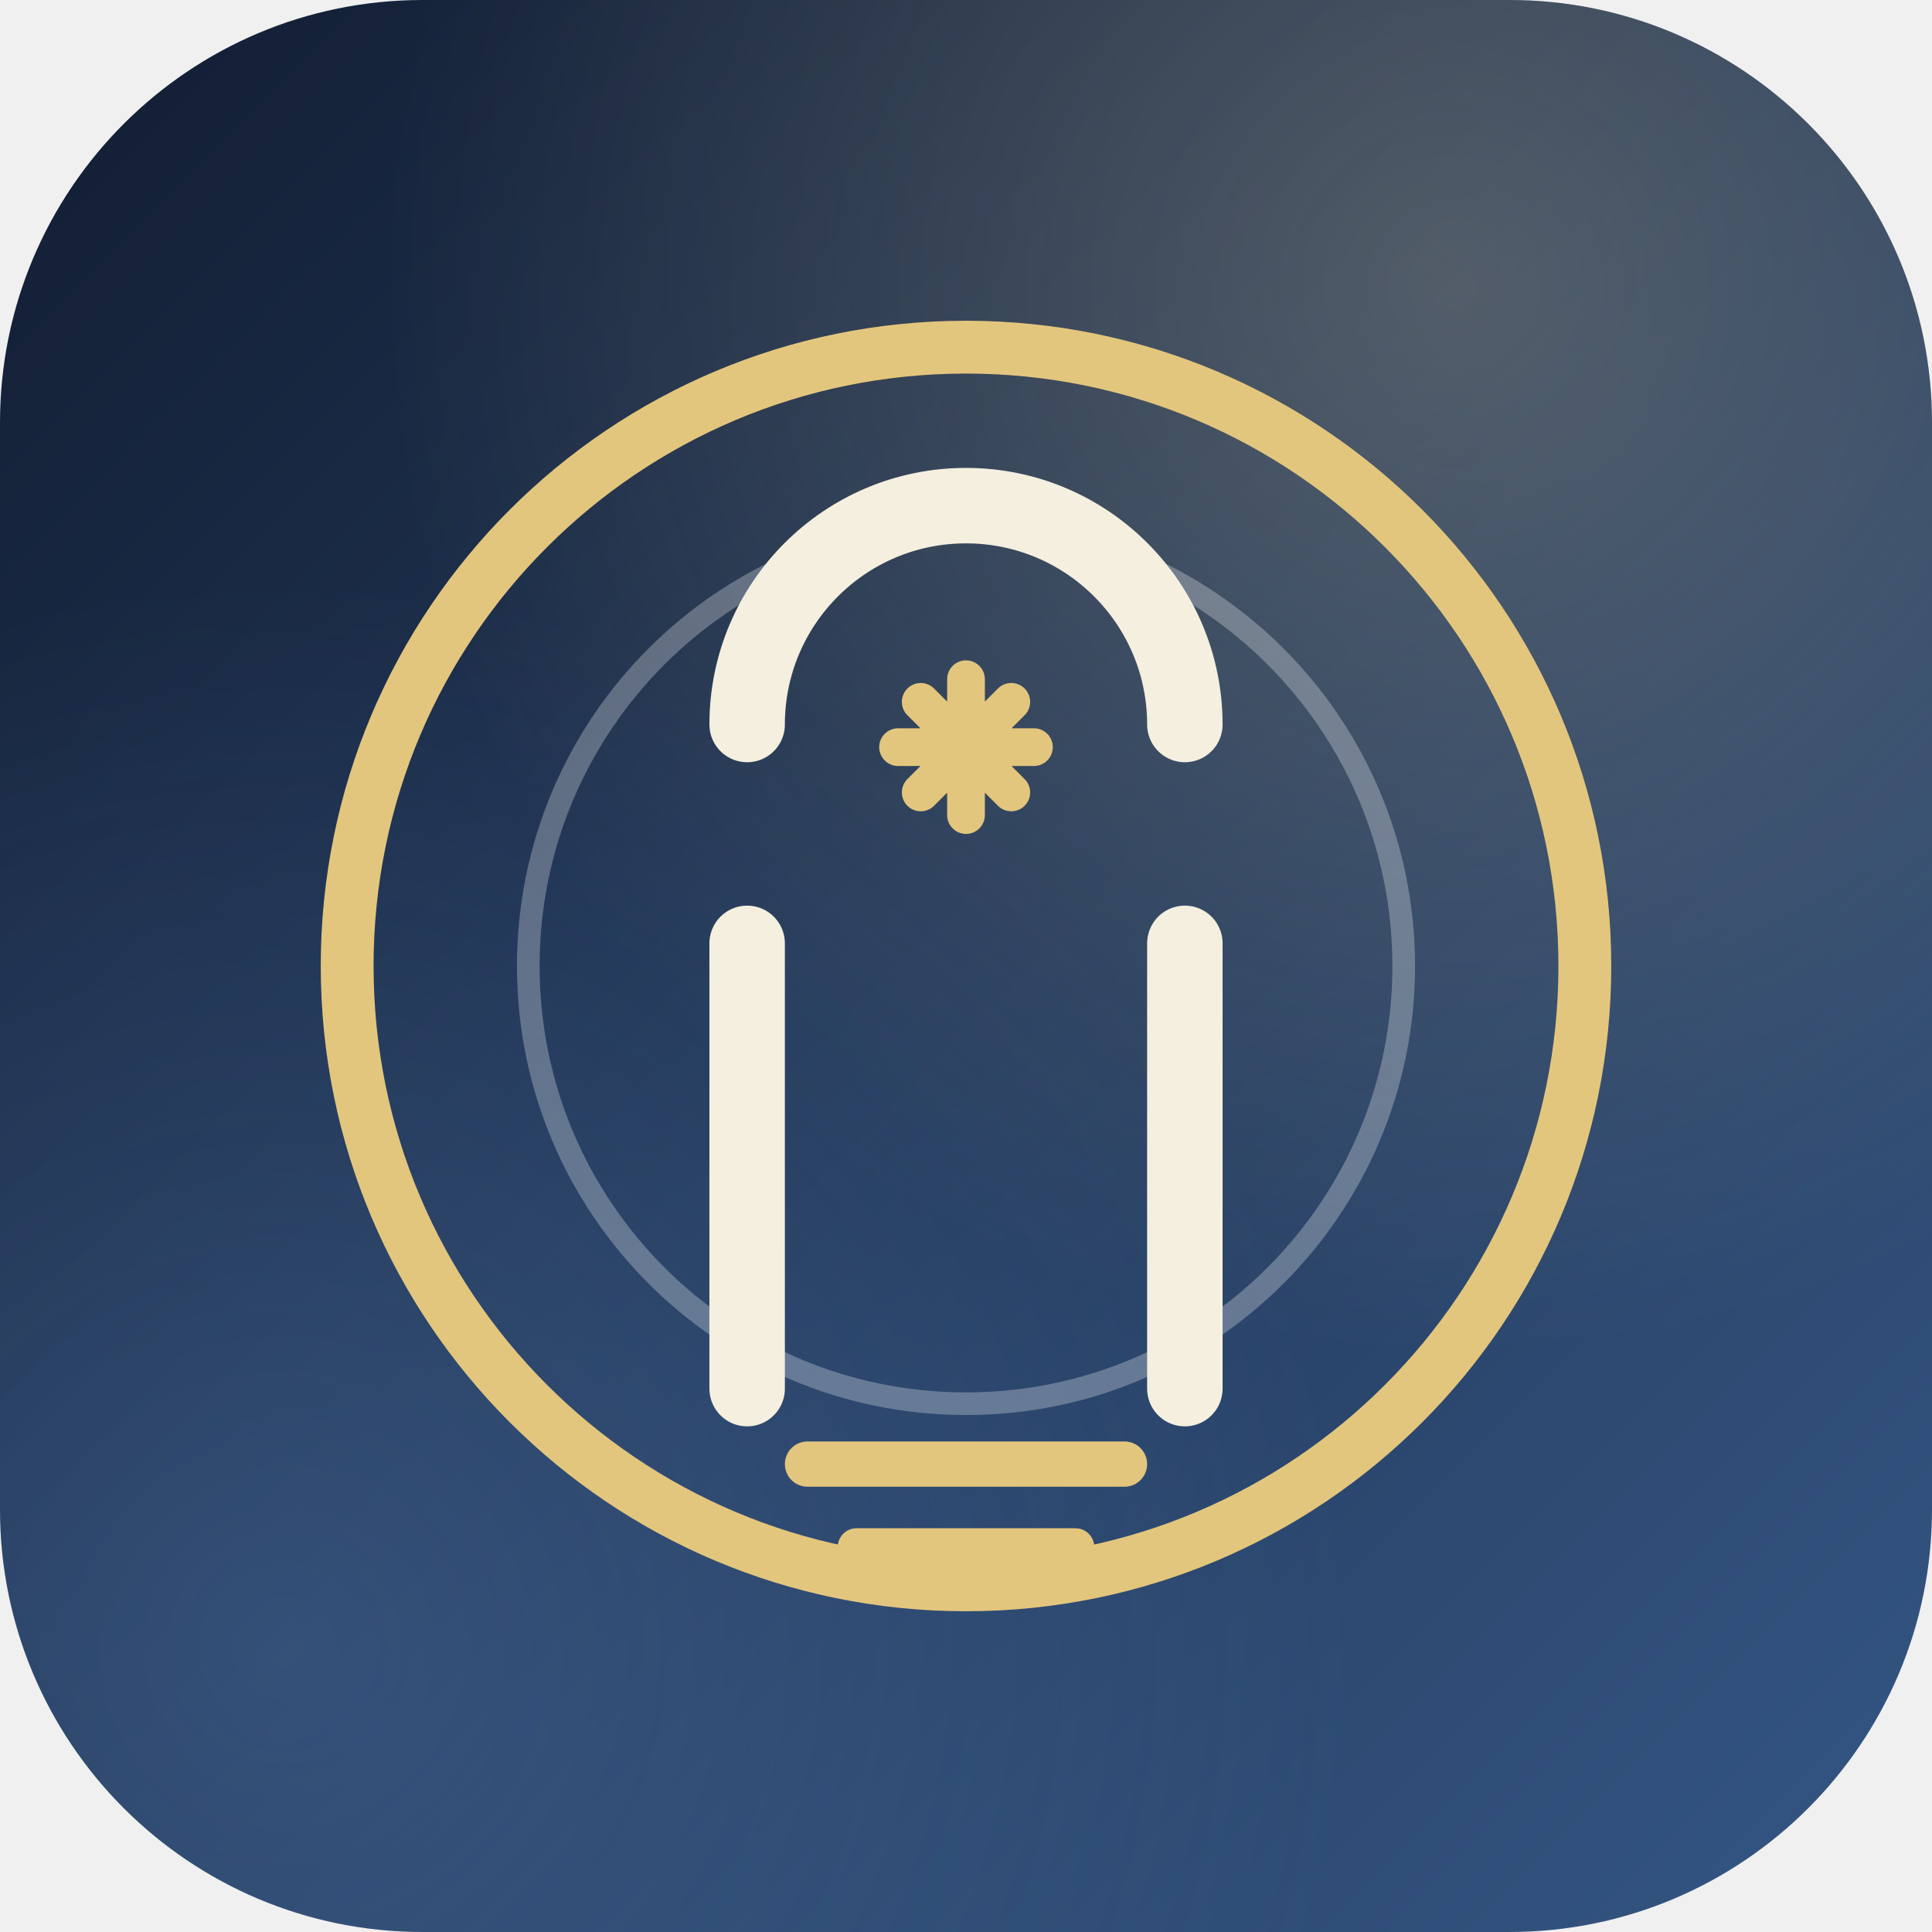
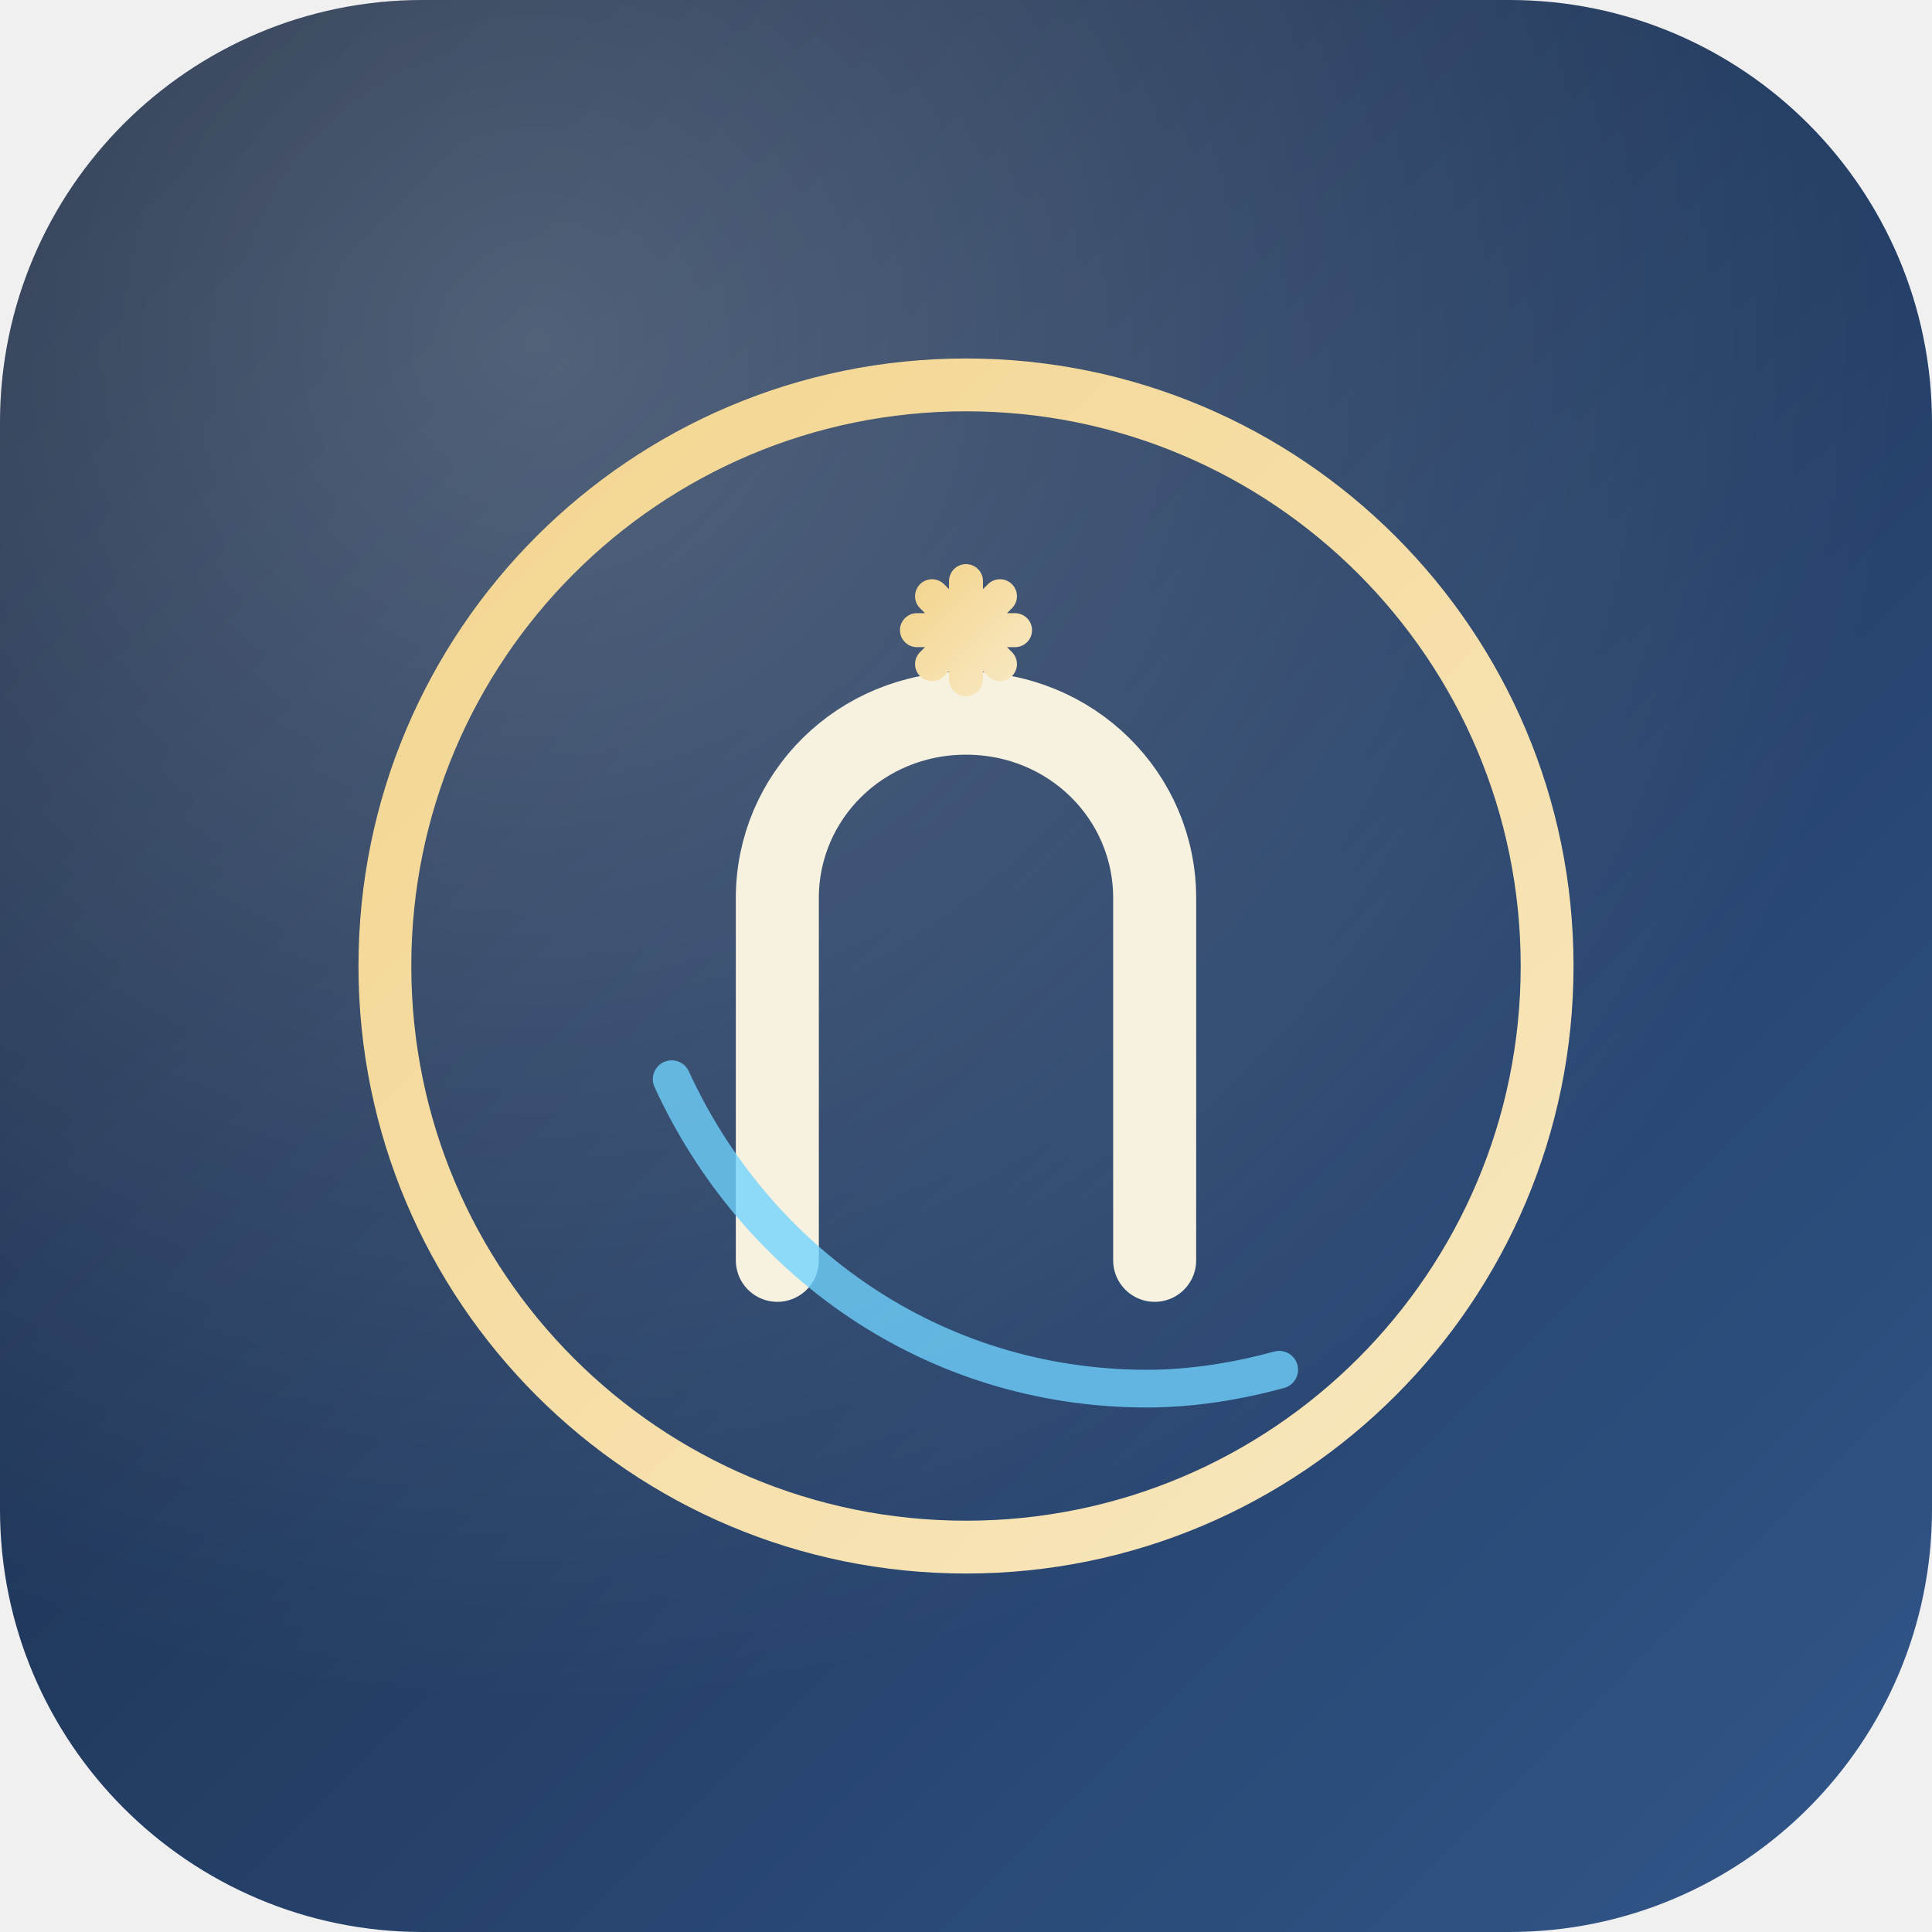
<svg xmlns="http://www.w3.org/2000/svg" viewBox="0 0 512 512">
  <defs>
    <linearGradient id="bg" x1="0" y1="0" x2="1" y2="1">
-       <stop offset="0%" stop-color="#111c31" />
-       <stop offset="100%" stop-color="#355785" />
+       <stop offset="0%" stop-color="#14233c" />
+       <stop offset="100%" stop-color="#32578b" />
    </linearGradient>
-     <radialGradient id="glowA" cx="75%" cy="15%" r="55%">
-       <stop offset="0%" stop-color="#ffe6aa" stop-opacity="0.22" />
-       <stop offset="100%" stop-color="#ffe6aa" stop-opacity="0" />
-     </radialGradient>
-     <radialGradient id="glowB" cx="15%" cy="85%" r="55%">
-       <stop offset="0%" stop-color="#83b8ff" stop-opacity="0.18" />
-       <stop offset="100%" stop-color="#83b8ff" stop-opacity="0" />
+     <linearGradient id="gold" x1="0" y1="0" x2="1" y2="1">
+       <stop offset="0%" stop-color="#f3d58f" />
+       <stop offset="100%" stop-color="#f8e7bf" />
+     </linearGradient>
+     <radialGradient id="glow" cx="28%" cy="18%" r="70%">
+       <stop offset="0%" stop-color="#ffffff" stop-opacity="0.24" />
+       <stop offset="100%" stop-color="#ffffff" stop-opacity="0" />
    </radialGradient>
  </defs>
  <rect width="512" height="512" rx="112" fill="url(#bg)" />
-   <rect width="512" height="512" rx="112" fill="url(#glowA)" />
-   <rect width="512" height="512" rx="112" fill="url(#glowB)" />
-   <circle cx="256" cy="256" r="164" fill="none" stroke="#e3c67d" stroke-width="14" />
-   <circle cx="256" cy="256" r="116" fill="none" stroke="#ffffff" stroke-opacity=".28" stroke-width="6" />
-   <path d="M198 192a58 58 0 0 1 116 0" fill="none" stroke="#f4efdf" stroke-width="20" stroke-linecap="round" />
-   <path d="M198 250v118" fill="none" stroke="#f4efdf" stroke-width="20" stroke-linecap="round" />
-   <path d="M314 250v118" fill="none" stroke="#f4efdf" stroke-width="20" stroke-linecap="round" />
-   <path d="M214 388h84" fill="none" stroke="#e3c67d" stroke-width="12" stroke-linecap="round" />
-   <path d="M227 410h58" fill="none" stroke="#e3c67d" stroke-width="10" stroke-linecap="round" />
-   <path d="M256 180v36M238 198h36M244 186l24 24M268 186l-24 24" fill="none" stroke="#e3c67d" stroke-width="10" stroke-linecap="round" />
+   <rect width="512" height="512" rx="112" fill="url(#glow)" />
+   <circle cx="256" cy="256" r="154" fill="none" stroke="url(#gold)" stroke-width="14" />
+   <path d="M206 334V238c0-27 22-49 50-49s50 22 50 49v96" fill="none" stroke="#f7f1df" stroke-width="22" stroke-linecap="round" stroke-linejoin="round" />
+   <path d="M222 350h68" fill="none" stroke="url(#gold)" stroke-width="14" stroke-linecap="round" />
+   <path d="M256 154v26M243 167h26M247 158l18 18M265 158l-18 18" fill="none" stroke="url(#gold)" stroke-width="9" stroke-linecap="round" />
+   <path d="M178 286c22 48 69 82 126 82 12 0 24-2 35-5" fill="none" stroke="#6fd3ff" stroke-width="10" stroke-linecap="round" opacity="0.78" />
</svg>
